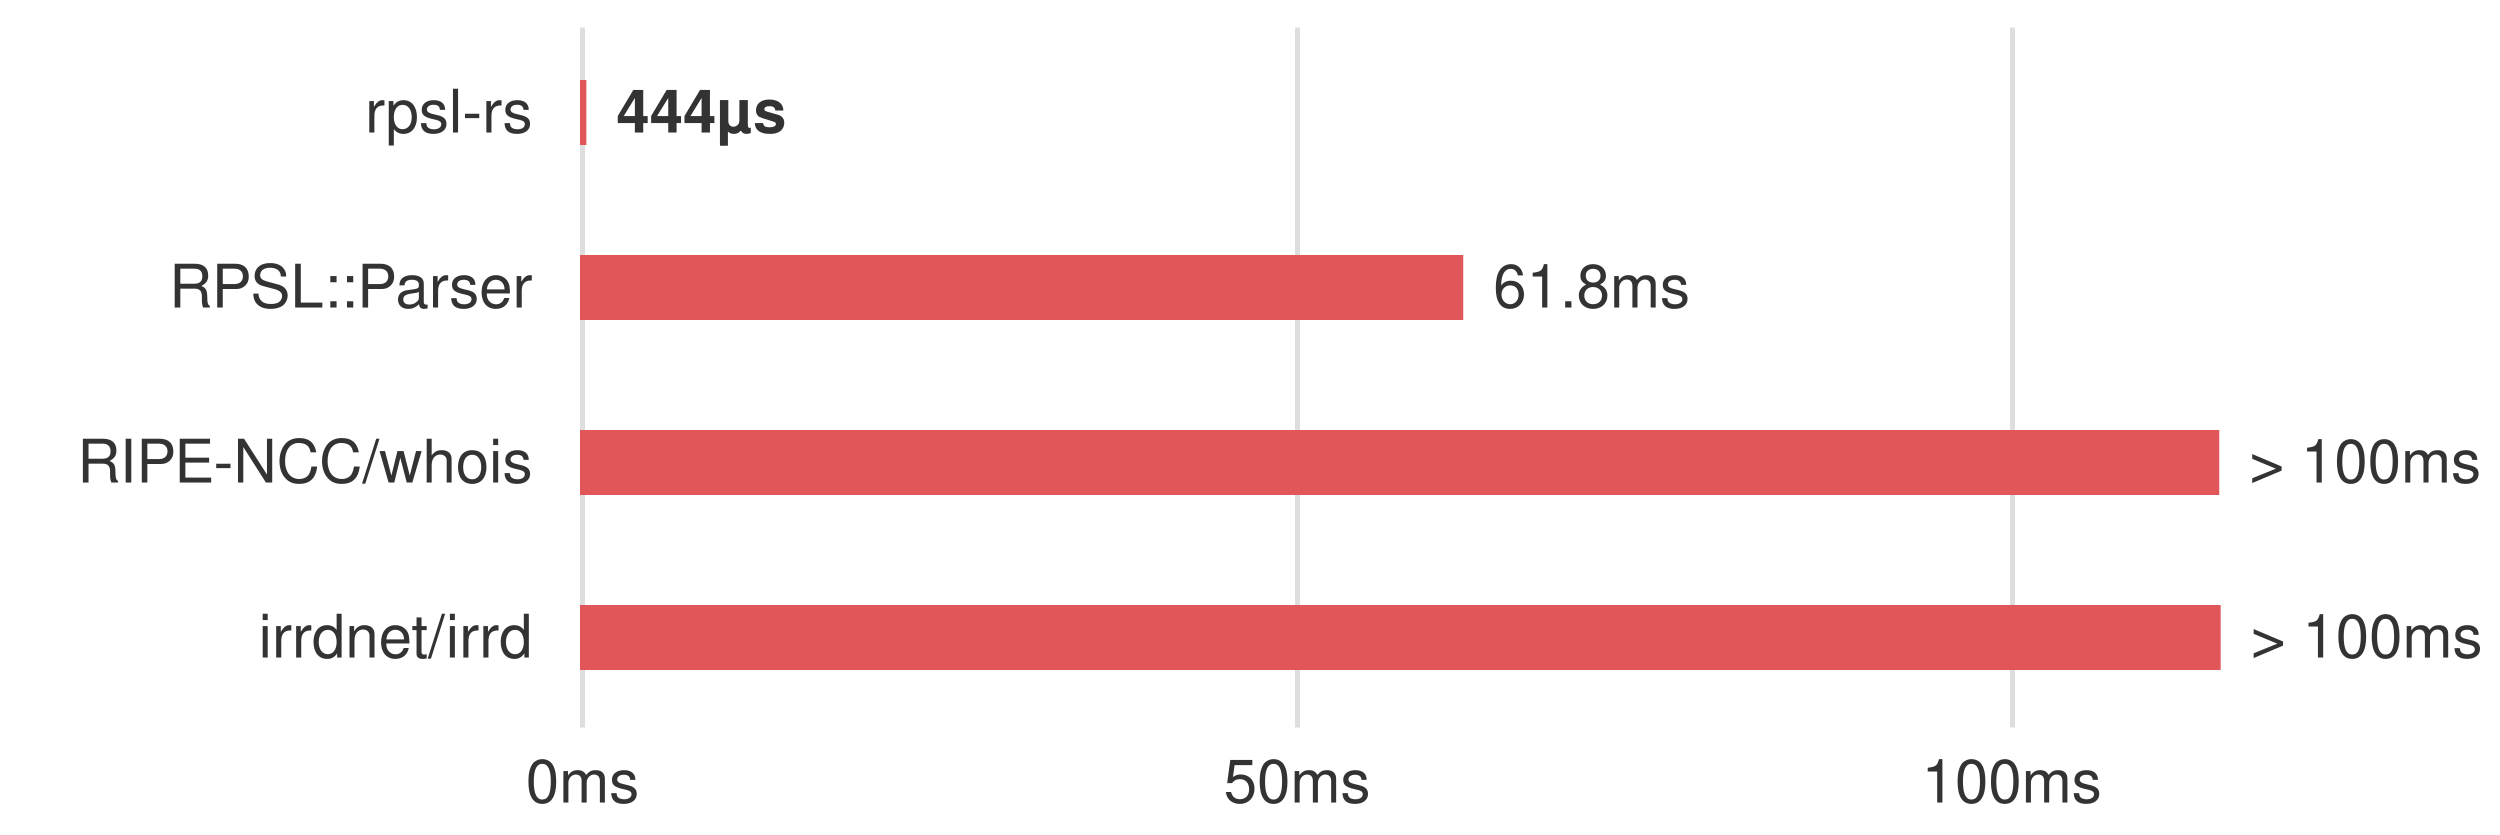
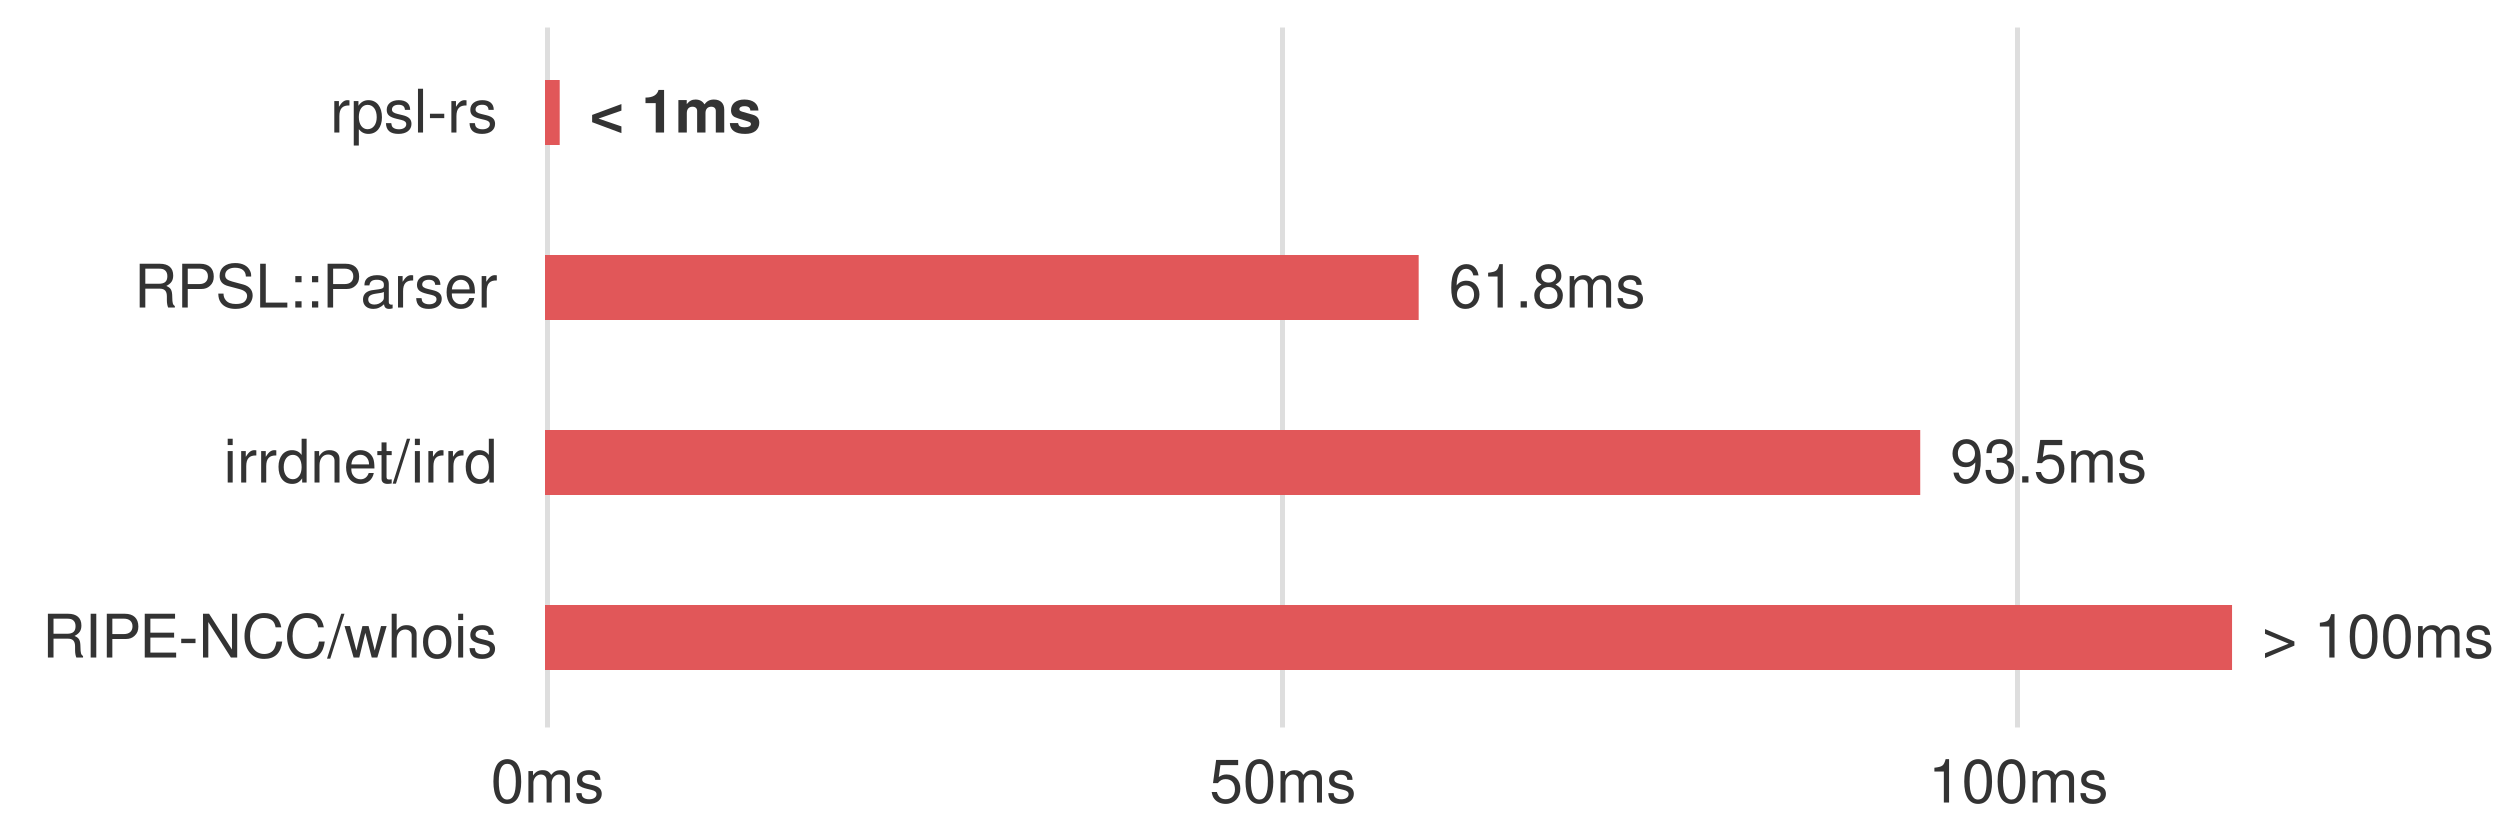
<svg xmlns="http://www.w3.org/2000/svg" version="1.1" class="marks" width="1000" height="334" viewBox="0 0 500 167">
-   <g fill="none" stroke-miterlimit="10" transform="translate(116,5)">
+   <g fill="none" stroke-miterlimit="10" transform="translate(109,5)">
    <g class="mark-group role-frame root" role="graphics-object" aria-roledescription="group mark container">
      <g transform="translate(0,0)">
-         <path class="background" aria-hidden="true" d="M0,0h343v140h-343Z" />
+         <path class="background" aria-hidden="true" d="M0,0h353v140h-353Z" />
        <g>
          <g class="mark-group role-axis" aria-hidden="true">
            <g transform="translate(0.5,140.5)">
              <path class="background" aria-hidden="true" d="M0,0h0v0h0Z" pointer-events="none" />
              <g>
                <g class="mark-rule role-axis-grid" pointer-events="none">
                  <line transform="translate(0,0)" x2="0" y2="-140" stroke="rgba(127,127,127,0.25)" stroke-width="1" opacity="1" />
-                   <line transform="translate(143,0)" x2="0" y2="-140" stroke="rgba(127,127,127,0.25)" stroke-width="1" opacity="1" />
-                   <line transform="translate(286,0)" x2="0" y2="-140" stroke="rgba(127,127,127,0.25)" stroke-width="1" opacity="1" />
+                   <line transform="translate(147,0)" x2="0" y2="-140" stroke="rgba(127,127,127,0.25)" stroke-width="1" opacity="1" />
+                   <line transform="translate(294,0)" x2="0" y2="-140" stroke="rgba(127,127,127,0.25)" stroke-width="1" opacity="1" />
                </g>
              </g>
              <path class="foreground" aria-hidden="true" d="" pointer-events="none" display="none" />
            </g>
          </g>
          <g class="mark-group role-axis" role="graphics-symbol" aria-roledescription="axis" aria-label="X-axis for a linear scale with values from 0 to 120">
            <g transform="translate(0.5,140.5)">
              <path class="background" aria-hidden="true" d="M0,0h0v0h0Z" pointer-events="none" />
              <g>
                <g class="mark-rule role-axis-tick" pointer-events="none">
                  <line transform="translate(0,0)" x2="0" y2="0" stroke="rgba(127,127,127,0.25)" stroke-width="1" opacity="1" />
-                   <line transform="translate(143,0)" x2="0" y2="0" stroke="rgba(127,127,127,0.25)" stroke-width="1" opacity="1" />
-                   <line transform="translate(286,0)" x2="0" y2="0" stroke="rgba(127,127,127,0.25)" stroke-width="1" opacity="1" />
+                   <line transform="translate(147,0)" x2="0" y2="0" stroke="rgba(127,127,127,0.25)" stroke-width="1" opacity="1" />
+                   <line transform="translate(294,0)" x2="0" y2="0" stroke="rgba(127,127,127,0.25)" stroke-width="1" opacity="1" />
                </g>
                <g class="mark-text role-axis-label" pointer-events="none">
                  <text text-anchor="middle" transform="translate(0,15)" font-family="-apple-system,BlinkMacSystemFont,&quot;Segoe UI&quot;,Helvetica,Arial,sans-serif,&quot;Apple Color Emoji&quot;,&quot;Segoe UI Emoji&quot;" font-size="12px" fill="#333333" opacity="1">0ms</text>
-                   <text text-anchor="middle" transform="translate(142.9167,15)" font-family="-apple-system,BlinkMacSystemFont,&quot;Segoe UI&quot;,Helvetica,Arial,sans-serif,&quot;Apple Color Emoji&quot;,&quot;Segoe UI Emoji&quot;" font-size="12px" fill="#333333" opacity="1">50ms</text>
-                   <text text-anchor="middle" transform="translate(285.8333,15)" font-family="-apple-system,BlinkMacSystemFont,&quot;Segoe UI&quot;,Helvetica,Arial,sans-serif,&quot;Apple Color Emoji&quot;,&quot;Segoe UI Emoji&quot;" font-size="12px" fill="#333333" opacity="1">100ms</text>
+                   <text text-anchor="middle" transform="translate(147.0833,15)" font-family="-apple-system,BlinkMacSystemFont,&quot;Segoe UI&quot;,Helvetica,Arial,sans-serif,&quot;Apple Color Emoji&quot;,&quot;Segoe UI Emoji&quot;" font-size="12px" fill="#333333" opacity="1">50ms</text>
+                   <text text-anchor="middle" transform="translate(294.1667,15)" font-family="-apple-system,BlinkMacSystemFont,&quot;Segoe UI&quot;,Helvetica,Arial,sans-serif,&quot;Apple Color Emoji&quot;,&quot;Segoe UI Emoji&quot;" font-size="12px" fill="#333333" opacity="1">100ms</text>
                </g>
              </g>
              <path class="foreground" aria-hidden="true" d="" pointer-events="none" display="none" />
            </g>
          </g>
-           <g class="mark-group role-axis" role="graphics-symbol" aria-roledescription="axis" aria-label="Y-axis for a discrete scale with 4 values: rpsl-rs, RPSL::Parser, RIPE-NCC/whois, irrdnet/irrd">
+           <g class="mark-group role-axis" role="graphics-symbol" aria-roledescription="axis" aria-label="Y-axis for a discrete scale with 4 values: rpsl-rs, RPSL::Parser, irrdnet/irrd, RIPE-NCC/whois">
            <g transform="translate(0.5,0.5)">
              <path class="background" aria-hidden="true" d="M0,0h0v0h0Z" pointer-events="none" />
              <g>
                <g class="mark-text role-axis-label" pointer-events="none">
                  <text text-anchor="end" transform="translate(-10,21)" font-family="-apple-system,BlinkMacSystemFont,&quot;Segoe UI&quot;,Helvetica,Arial,sans-serif,&quot;Apple Color Emoji&quot;,&quot;Segoe UI Emoji&quot;" font-size="12px" fill="#333333" opacity="1">rpsl-rs</text>
                  <text text-anchor="end" transform="translate(-10,56)" font-family="-apple-system,BlinkMacSystemFont,&quot;Segoe UI&quot;,Helvetica,Arial,sans-serif,&quot;Apple Color Emoji&quot;,&quot;Segoe UI Emoji&quot;" font-size="12px" fill="#333333" opacity="1">RPSL::Parser</text>
-                   <text text-anchor="end" transform="translate(-10,91)" font-family="-apple-system,BlinkMacSystemFont,&quot;Segoe UI&quot;,Helvetica,Arial,sans-serif,&quot;Apple Color Emoji&quot;,&quot;Segoe UI Emoji&quot;" font-size="12px" fill="#333333" opacity="1">RIPE-NCC/whois</text>
-                   <text text-anchor="end" transform="translate(-10,126)" font-family="-apple-system,BlinkMacSystemFont,&quot;Segoe UI&quot;,Helvetica,Arial,sans-serif,&quot;Apple Color Emoji&quot;,&quot;Segoe UI Emoji&quot;" font-size="12px" fill="#333333" opacity="1">irrdnet/irrd</text>
+                   <text text-anchor="end" transform="translate(-10,91)" font-family="-apple-system,BlinkMacSystemFont,&quot;Segoe UI&quot;,Helvetica,Arial,sans-serif,&quot;Apple Color Emoji&quot;,&quot;Segoe UI Emoji&quot;" font-size="12px" fill="#333333" opacity="1">irrdnet/irrd</text>
+                   <text text-anchor="end" transform="translate(-10,126)" font-family="-apple-system,BlinkMacSystemFont,&quot;Segoe UI&quot;,Helvetica,Arial,sans-serif,&quot;Apple Color Emoji&quot;,&quot;Segoe UI Emoji&quot;" font-size="12px" fill="#333333" opacity="1">RIPE-NCC/whois</text>
                </g>
              </g>
              <path class="foreground" aria-hidden="true" d="" pointer-events="none" display="none" />
            </g>
          </g>
          <g class="mark-rect role-mark layer_0_marks" role="graphics-object" aria-roledescription="rect mark container">
-             <path aria-label="time: 0.44461; parser: rpsl-rs" role="graphics-symbol" aria-roledescription="bar" d="M0,11h1.271v13h-1.271Z" fill="#E15759" />
-             <path aria-label="time: 61.8; parser: RPSL::Parser" role="graphics-symbol" aria-roledescription="bar" d="M0,46h176.645v13h-176.645Z" fill="#E15759" />
-             <path aria-label="time: 114.7; parser: RIPE-NCC/whois" role="graphics-symbol" aria-roledescription="bar" d="M0,81h327.851v13h-327.851Z" fill="#E15759" />
-             <path aria-label="time: 114.8; parser: irrdnet/irrd" role="graphics-symbol" aria-roledescription="bar" d="M0,116h328.137v13h-328.137Z" fill="#E15759" />
+             <path aria-label="time: 1; parser: rpsl-rs" role="graphics-symbol" aria-roledescription="bar" d="M0,11h2.942v13h-2.942Z" fill="#E15759" />
+             <path aria-label="time: 59.4; parser: RPSL::Parser" role="graphics-symbol" aria-roledescription="bar" d="M0,46h174.735v13h-174.735Z" fill="#E15759" />
+             <path aria-label="time: 93.5; parser: irrdnet/irrd" role="graphics-symbol" aria-roledescription="bar" d="M0,81h275.046v13h-275.046Z" fill="#E15759" />
+             <path aria-label="time: 114.7; parser: RIPE-NCC/whois" role="graphics-symbol" aria-roledescription="bar" d="M0,116h337.409v13h-337.409Z" fill="#E15759" />
          </g>
          <g class="mark-text role-mark layer_1_marks" role="graphics-object" aria-roledescription="text mark container">
-             <text aria-label="time: 61.8; parser: RPSL::Parser; timeFormat: 61.8ms" role="graphics-symbol" aria-roledescription="text mark" text-anchor="start" transform="translate(182.645,56.5)" font-family="-apple-system,BlinkMacSystemFont,&quot;Segoe UI&quot;,Helvetica,Arial,sans-serif,&quot;Apple Color Emoji&quot;,&quot;Segoe UI Emoji&quot;" font-size="12px" fill="#333333">61.8ms</text>
-             <text aria-label="time: 114.7; parser: RIPE-NCC/whois; timeFormat: &gt; 100ms" role="graphics-symbol" aria-roledescription="text mark" text-anchor="start" transform="translate(333.8508,91.5)" font-family="-apple-system,BlinkMacSystemFont,&quot;Segoe UI&quot;,Helvetica,Arial,sans-serif,&quot;Apple Color Emoji&quot;,&quot;Segoe UI Emoji&quot;" font-size="12px" fill="#333333">&gt; 100ms</text>
-             <text aria-label="time: 114.8; parser: irrdnet/irrd; timeFormat: &gt; 100ms" role="graphics-symbol" aria-roledescription="text mark" text-anchor="start" transform="translate(334.1367,126.5)" font-family="-apple-system,BlinkMacSystemFont,&quot;Segoe UI&quot;,Helvetica,Arial,sans-serif,&quot;Apple Color Emoji&quot;,&quot;Segoe UI Emoji&quot;" font-size="12px" fill="#333333">&gt; 100ms</text>
+             <text aria-label="time: 59.4; parser: RPSL::Parser; timeFormat: 61.8ms" role="graphics-symbol" aria-roledescription="text mark" text-anchor="start" transform="translate(180.735,56.5)" font-family="-apple-system,BlinkMacSystemFont,&quot;Segoe UI&quot;,Helvetica,Arial,sans-serif,&quot;Apple Color Emoji&quot;,&quot;Segoe UI Emoji&quot;" font-size="12px" fill="#333333">61.8ms</text>
+             <text aria-label="time: 93.5; parser: irrdnet/irrd; timeFormat: 93.5ms" role="graphics-symbol" aria-roledescription="text mark" text-anchor="start" transform="translate(281.0458,91.5)" font-family="-apple-system,BlinkMacSystemFont,&quot;Segoe UI&quot;,Helvetica,Arial,sans-serif,&quot;Apple Color Emoji&quot;,&quot;Segoe UI Emoji&quot;" font-size="12px" fill="#333333">93.5ms</text>
+             <text aria-label="time: 114.7; parser: RIPE-NCC/whois; timeFormat: &gt; 100ms" role="graphics-symbol" aria-roledescription="text mark" text-anchor="start" transform="translate(343.4092,126.5)" font-family="-apple-system,BlinkMacSystemFont,&quot;Segoe UI&quot;,Helvetica,Arial,sans-serif,&quot;Apple Color Emoji&quot;,&quot;Segoe UI Emoji&quot;" font-size="12px" fill="#333333">&gt; 100ms</text>
          </g>
          <g class="mark-text role-mark layer_2_marks" role="graphics-object" aria-roledescription="text mark container">
-             <text aria-label="time: 0.44461; parser: rpsl-rs; timeFormat: 444µs" role="graphics-symbol" aria-roledescription="text mark" text-anchor="start" transform="translate(7.270844,21.5)" font-family="-apple-system,BlinkMacSystemFont,&quot;Segoe UI&quot;,Helvetica,Arial,sans-serif,&quot;Apple Color Emoji&quot;,&quot;Segoe UI Emoji&quot;" font-size="12px" font-weight="bold" fill="#333333">444µs</text>
+             <text aria-label="time: 1; parser: rpsl-rs; timeFormat: &lt; 1ms" role="graphics-symbol" aria-roledescription="text mark" text-anchor="start" transform="translate(8.941667,21.5)" font-family="-apple-system,BlinkMacSystemFont,&quot;Segoe UI&quot;,Helvetica,Arial,sans-serif,&quot;Apple Color Emoji&quot;,&quot;Segoe UI Emoji&quot;" font-size="12px" font-weight="bold" fill="#333333">&lt; 1ms</text>
          </g>
        </g>
        <path class="foreground" aria-hidden="true" d="" display="none" />
      </g>
    </g>
  </g>
</svg>
